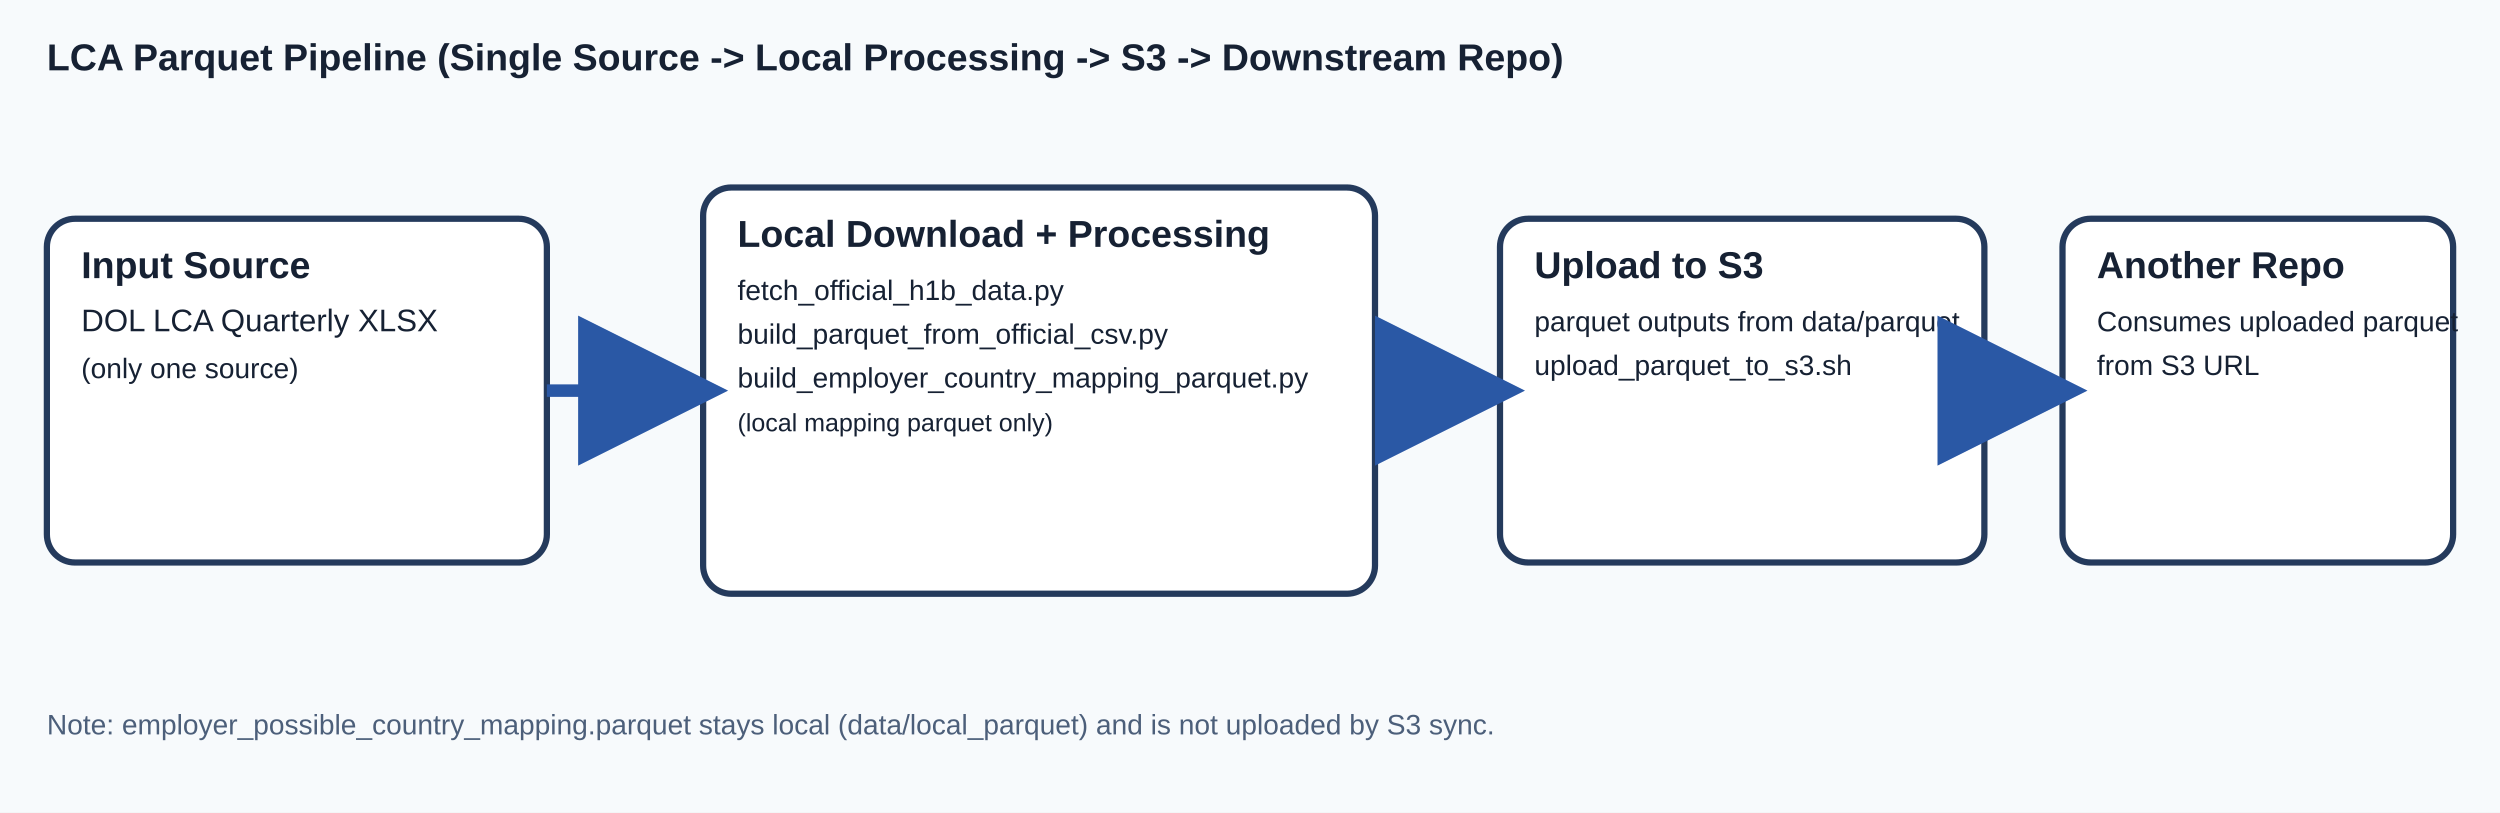
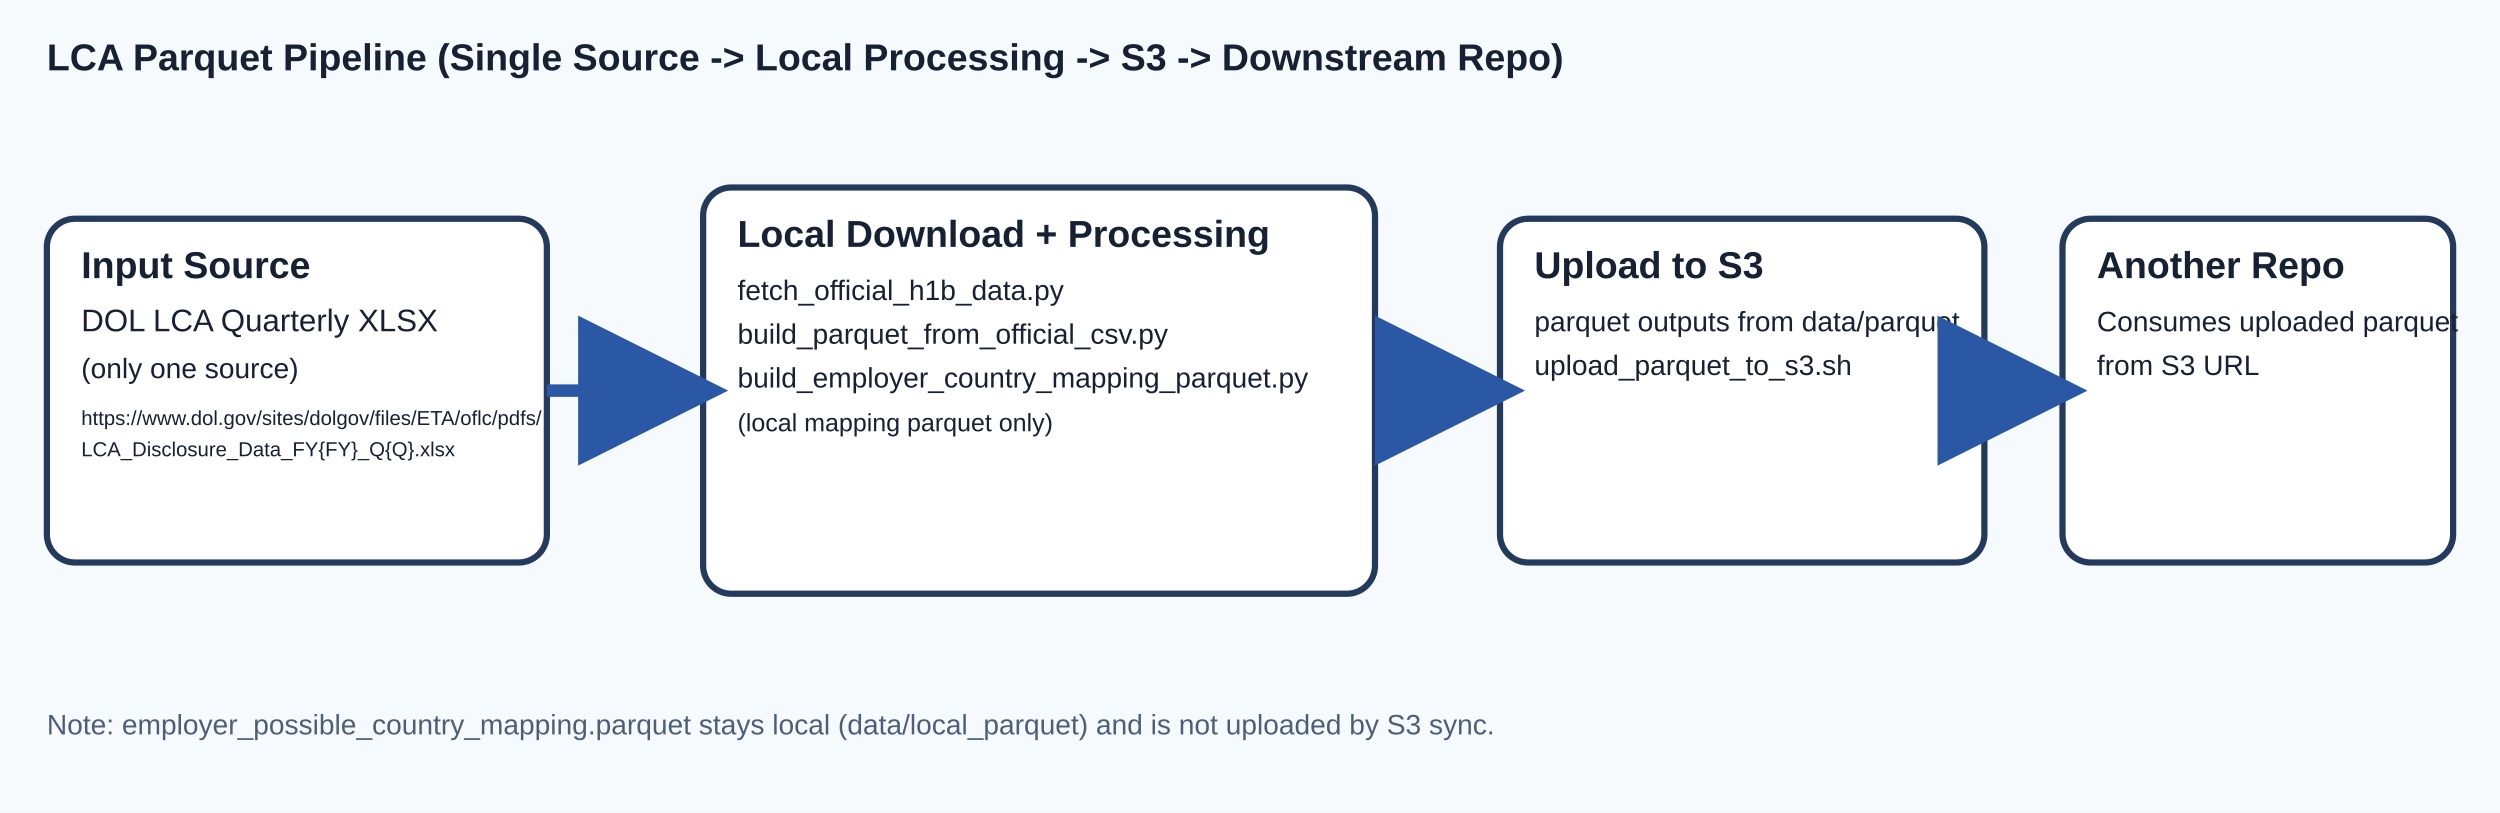
<svg xmlns="http://www.w3.org/2000/svg" width="1600" height="520" viewBox="0 0 1600 520">
  <rect width="1600" height="520" fill="#f7fafc" />
  <text x="30" y="45" font-size="24" font-family="Arial, Helvetica, sans-serif" fill="#162133" font-weight="bold">
    LCA Parquet Pipeline (Single Source -&gt; Local Processing -&gt; S3 -&gt; Downstream Repo)
  </text>
  <defs>
    <marker id="arrow" markerWidth="12" markerHeight="12" refX="10" refY="6" orient="auto" markerUnits="strokeWidth">
      <path d="M 0 0 L 12 6 L 0 12 z" fill="#2a58a5" />
    </marker>
  </defs>
  <rect x="30" y="140" rx="18" ry="18" width="320" height="220" fill="#ffffff" stroke="#243a5c" stroke-width="4" />
  <text x="52" y="178" font-size="24" font-family="Arial, Helvetica, sans-serif" fill="#162133" font-weight="bold">Input Source</text>
  <text x="52" y="212" font-size="20" font-family="Arial, Helvetica, sans-serif" fill="#162133">DOL LCA Quarterly XLSX</text>
  <text x="52" y="242" font-size="18" font-family="Arial, Helvetica, sans-serif" fill="#162133">(only one source)</text>
+   <text x="52" y="272" font-size="13" font-family="Arial, Helvetica, sans-serif" fill="#162133">https://www.dol.gov/sites/dolgov/files/ETA/oflc/pdfs/</text>
+   <text x="52" y="292" font-size="13" font-family="Arial, Helvetica, sans-serif" fill="#162133">LCA_Disclosure_Data_FY{FY}_Q{Q}.xlsx</text>
  <rect x="450" y="120" rx="18" ry="18" width="430" height="260" fill="#ffffff" stroke="#243a5c" stroke-width="4" />
  <text x="472" y="158" font-size="24" font-family="Arial, Helvetica, sans-serif" fill="#162133" font-weight="bold">Local Download + Processing</text>
  <text x="472" y="192" font-size="18" font-family="Arial, Helvetica, sans-serif" fill="#162133">fetch_official_h1b_data.py</text>
  <text x="472" y="220" font-size="18" font-family="Arial, Helvetica, sans-serif" fill="#162133">build_parquet_from_official_csv.py</text>
  <text x="472" y="248" font-size="18" font-family="Arial, Helvetica, sans-serif" fill="#162133">build_employer_country_mapping_parquet.py</text>
  <text x="472" y="276" font-size="16" font-family="Arial, Helvetica, sans-serif" fill="#162133">(local mapping parquet only)</text>
  <rect x="960" y="140" rx="18" ry="18" width="310" height="220" fill="#ffffff" stroke="#243a5c" stroke-width="4" />
  <text x="982" y="178" font-size="24" font-family="Arial, Helvetica, sans-serif" fill="#162133" font-weight="bold">Upload to S3</text>
  <text x="982" y="212" font-size="18" font-family="Arial, Helvetica, sans-serif" fill="#162133">parquet outputs from data/parquet</text>
  <text x="982" y="240" font-size="18" font-family="Arial, Helvetica, sans-serif" fill="#162133">upload_parquet_to_s3.sh</text>
  <rect x="1320" y="140" rx="18" ry="18" width="250" height="220" fill="#ffffff" stroke="#243a5c" stroke-width="4" />
  <text x="1342" y="178" font-size="24" font-family="Arial, Helvetica, sans-serif" fill="#162133" font-weight="bold">Another Repo</text>
  <text x="1342" y="212" font-size="18" font-family="Arial, Helvetica, sans-serif" fill="#162133">Consumes uploaded parquet</text>
  <text x="1342" y="240" font-size="18" font-family="Arial, Helvetica, sans-serif" fill="#162133">from S3 URL</text>
  <line x1="350" y1="250" x2="450" y2="250" stroke="#2a58a5" stroke-width="8" marker-end="url(#arrow)" />
  <line x1="880" y1="250" x2="960" y2="250" stroke="#2a58a5" stroke-width="8" marker-end="url(#arrow)" />
  <line x1="1270" y1="250" x2="1320" y2="250" stroke="#2a58a5" stroke-width="8" marker-end="url(#arrow)" />
  <text x="30" y="470" font-size="18" font-family="Arial, Helvetica, sans-serif" fill="#4c5f7a">
    Note: employer_possible_country_mapping.parquet stays local (data/local_parquet) and is not uploaded by S3 sync.
  </text>
</svg>
